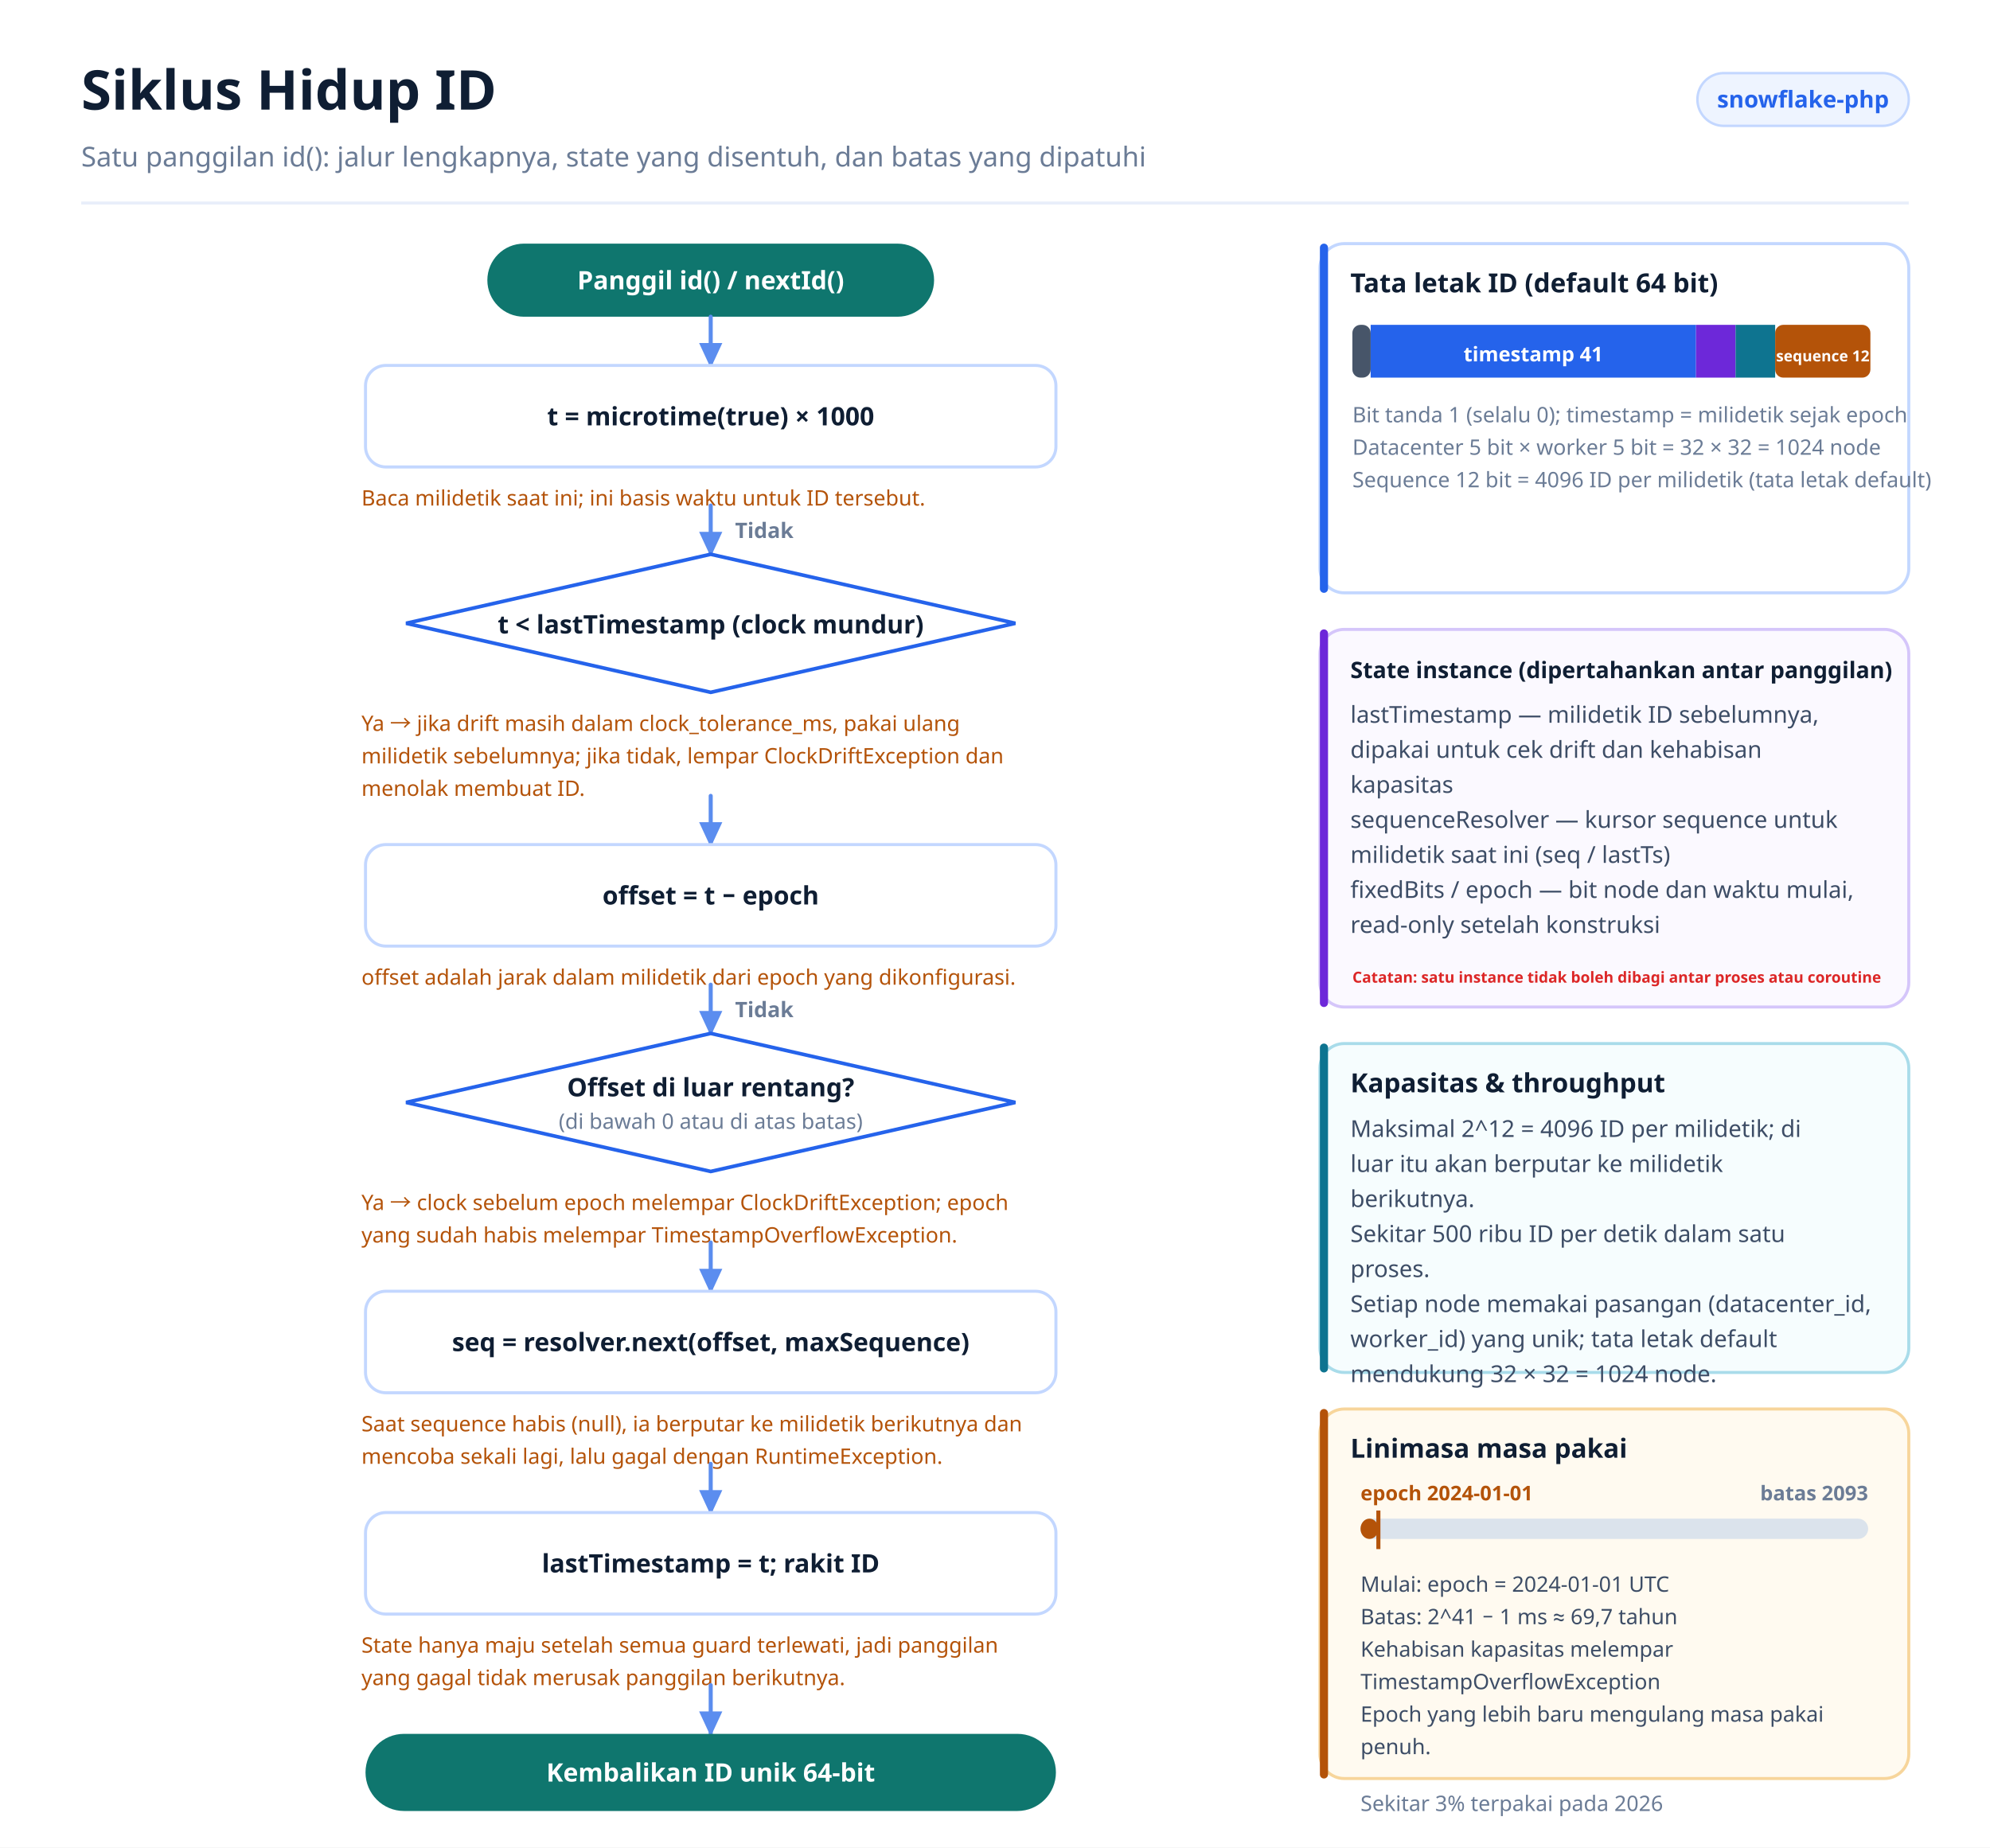
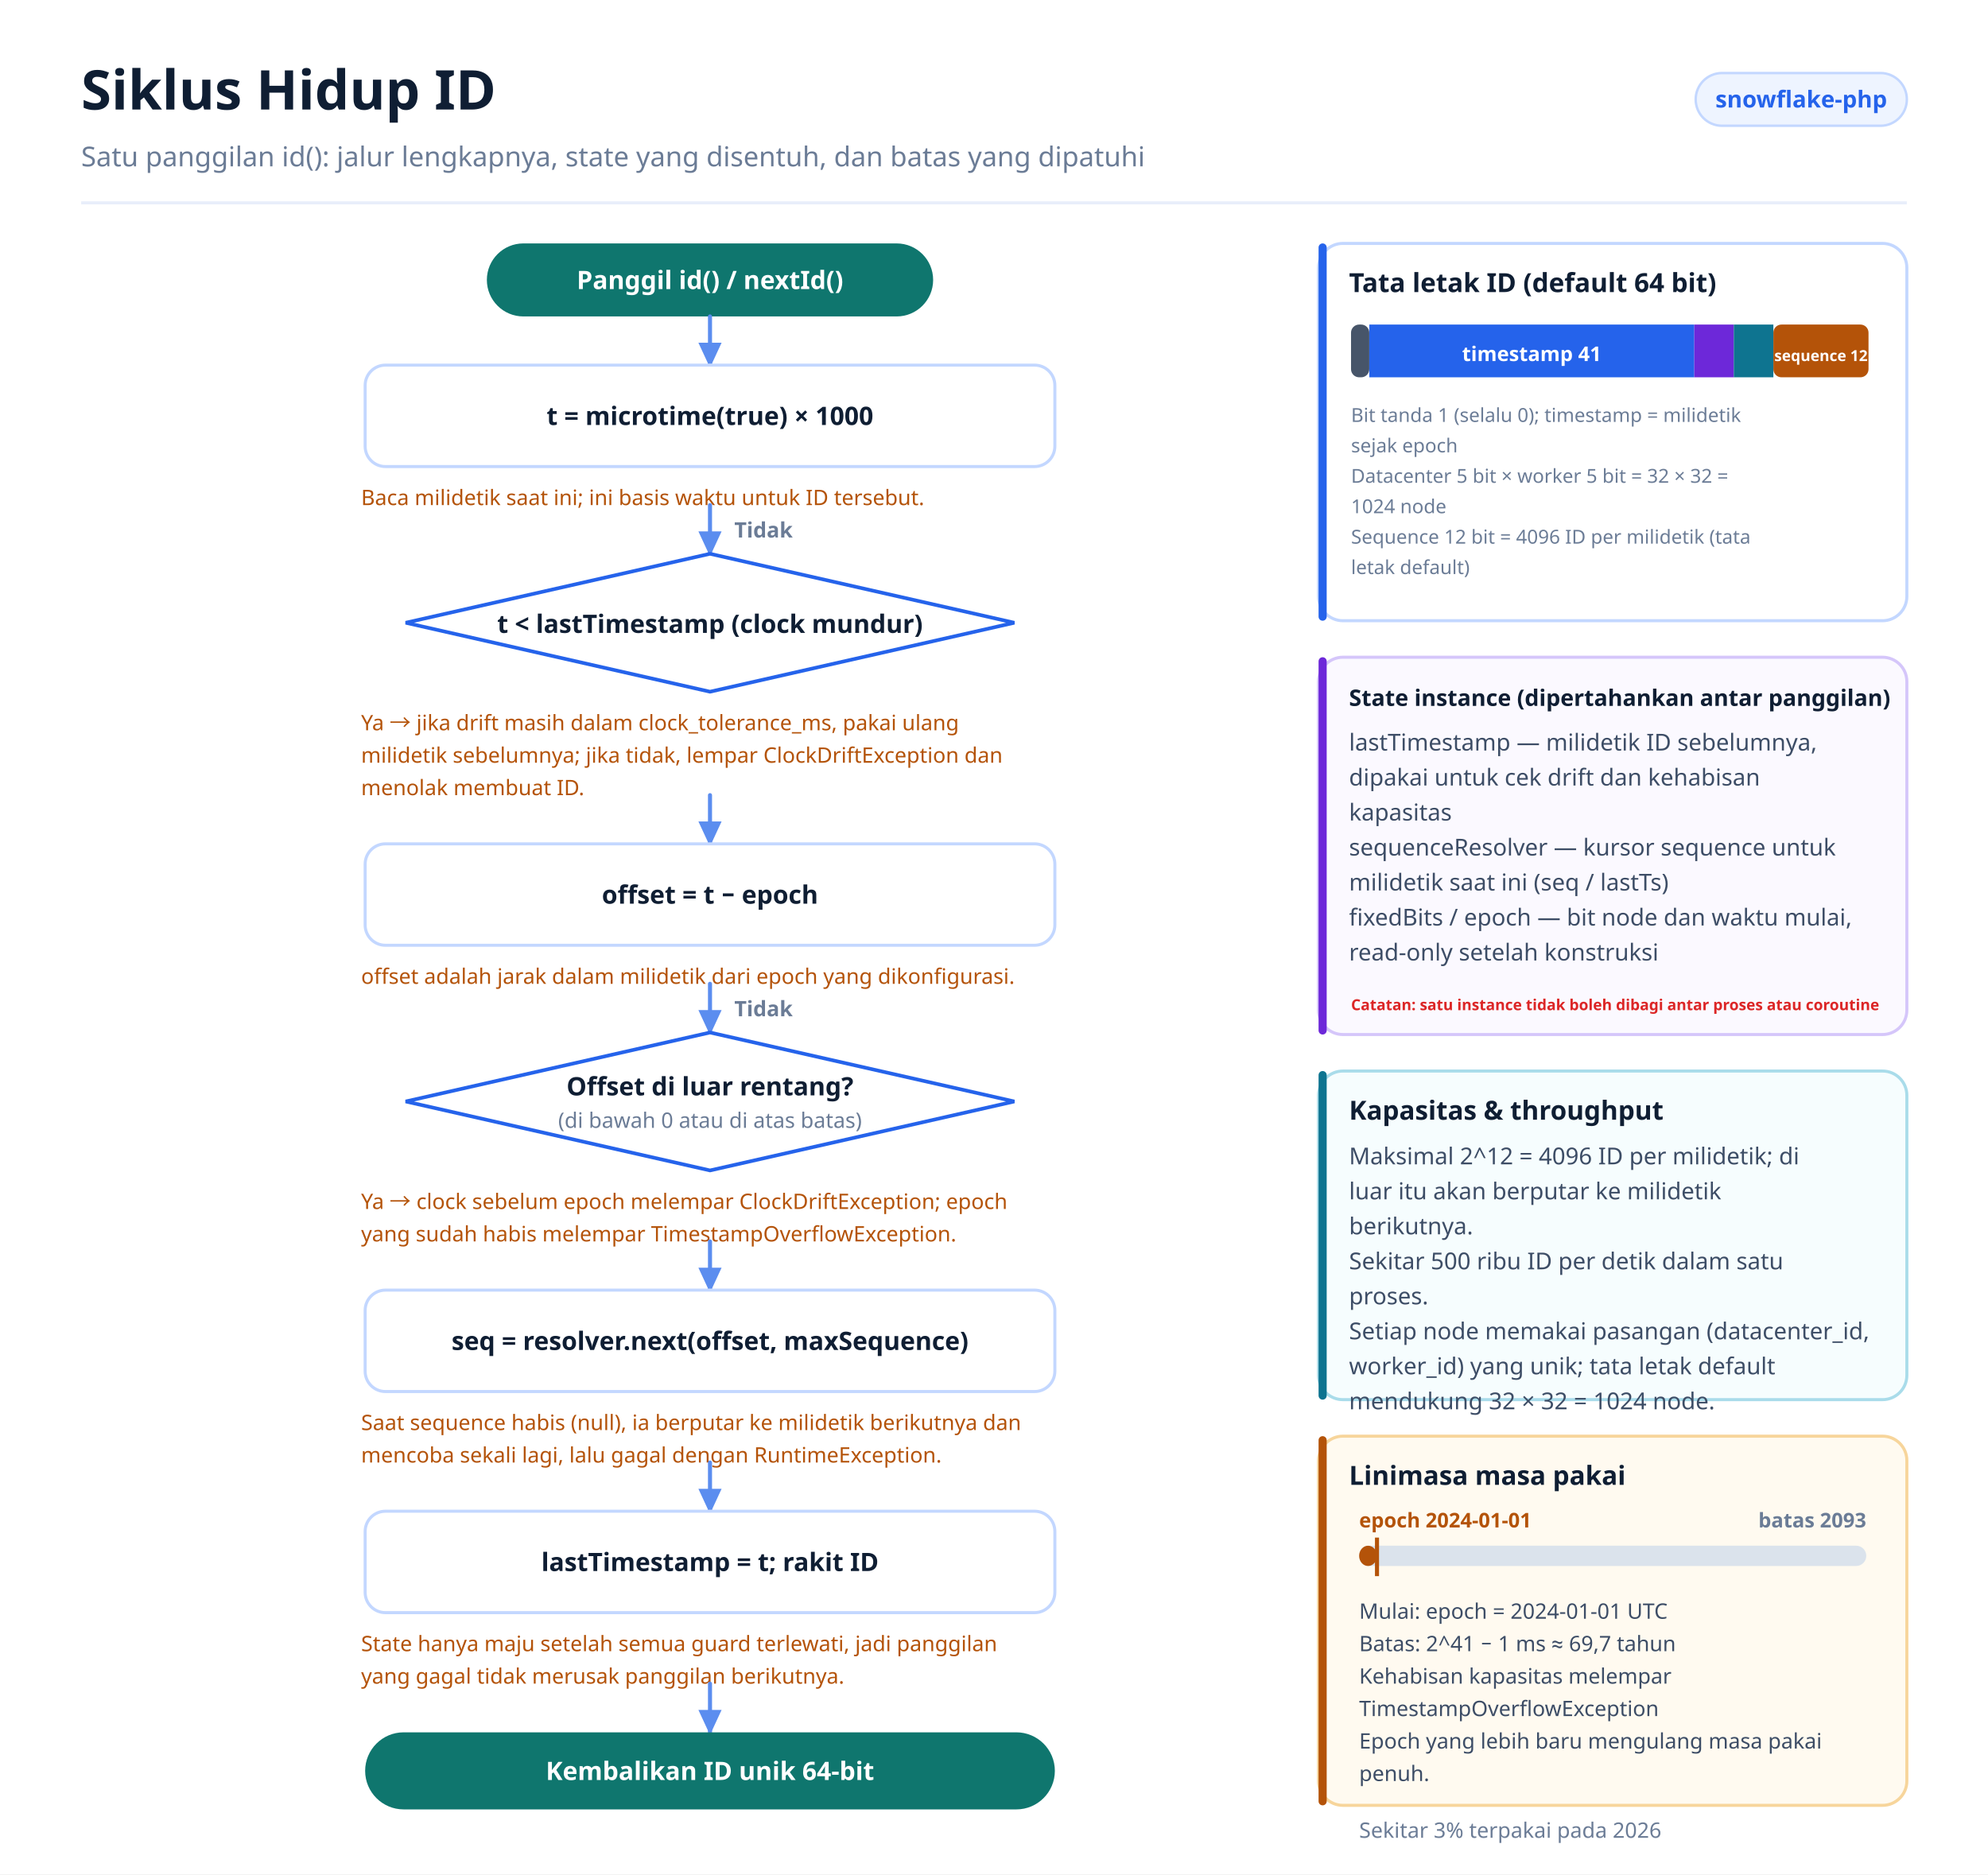
- <svg xmlns="http://www.w3.org/2000/svg" viewBox="0 0 980 910" width="980" height="910" role="img" font-family="-apple-system, BlinkMacSystemFont, 'Segoe UI', 'Noto Sans', 'PingFang SC', 'Hiragino Sans', 'Yu Gothic', 'Malgun Gothic', Roboto, 'Noto Sans CJK SC', 'Source Han Sans SC', 'Microsoft YaHei', 'Kohinoor Devanagari', 'Devanagari Sangam MN', 'Nirmala UI', 'Noto Sans Devanagari', 'Bangla MN', 'Bangla Sangam MN', 'Noto Sans Bengali', 'Geeza Pro', 'Noto Sans Arabic', Arial, sans-serif">
+ <svg xmlns="http://www.w3.org/2000/svg" viewBox="0 0 980 924" width="980" height="924" role="img" font-family="-apple-system, BlinkMacSystemFont, 'Segoe UI', 'Noto Sans', 'PingFang SC', 'Hiragino Sans', 'Yu Gothic', 'Malgun Gothic', Roboto, 'Noto Sans CJK SC', 'Source Han Sans SC', 'Microsoft YaHei', 'Kohinoor Devanagari', 'Devanagari Sangam MN', 'Nirmala UI', 'Noto Sans Devanagari', 'Bangla MN', 'Bangla Sangam MN', 'Noto Sans Bengali', 'Geeza Pro', 'Noto Sans Arabic', Arial, sans-serif">
  <defs>
    <marker id="mk-5b8def" viewBox="0 0 10 10" refX="8.5" refY="5" markerWidth="6.5" markerHeight="6.5" orient="auto">
      <path d="M0,0.6 L9.5,5 L0,9.4 z" fill="#5b8def" />
    </marker>
  </defs>
-   <rect width="980" height="910" fill="#ffffff" />
+   <rect width="980" height="924" fill="#ffffff" />
  <text x="40" y="54" font-size="27.0" fill="#0f1e33" font-weight="700">Siklus Hidup ID</text>
  <text x="40" y="82" font-size="13.5" fill="#6b7c96" font-weight="400">Satu panggilan id(): jalur lengkapnya, state yang disentuh, dan batas yang dipatuhi</text>
  <line x1="40.0" y1="100.0" x2="940.0" y2="100.0" stroke="#e8eefa" stroke-width="1.5" stroke-linecap="butt" />
  <rect x="835.9" y="36.0" width="104.1" height="26.0" rx="13" fill="#eef4ff" stroke="#c3d7ff" stroke-width="1.2" />
  <text x="887.937" y="53" font-size="11.5" fill="#2563eb" font-weight="600" text-anchor="middle">snowflake-php</text>
-   <rect x="650.0" y="120.0" width="290.0" height="172.0" rx="12" fill="#fff" stroke="#c3d7ff" stroke-width="1.5" />
-   <rect x="650.0" y="120.0" width="4.0" height="172.0" rx="2" fill="#2563eb" />
+   <rect x="650.0" y="120.0" width="290.0" height="186.0" rx="12" fill="#fff" stroke="#c3d7ff" stroke-width="1.5" />
+   <rect x="650.0" y="120.0" width="4.0" height="186.0" rx="2" fill="#2563eb" />
  <text x="665" y="144" font-size="13.0" fill="#0f1e33" font-weight="700">Tata letak ID (default 64 bit)</text>
  <rect x="666.0" y="160.0" width="9.0" height="26.0" rx="4" fill="#475569" />
  <rect x="675.0" y="160.0" width="160.2" height="26.0" rx="0" fill="#2563eb" />
  <text x="755.078" y="178" font-size="10.0" fill="#fff" font-weight="600" text-anchor="middle">timestamp 41</text>
  <rect x="835.2" y="160.0" width="19.5" height="26.0" rx="0" fill="#6d28d9" />
  <rect x="854.7" y="160.0" width="19.5" height="26.0" rx="0" fill="#0e7490" />
  <rect x="874.2" y="160.0" width="46.9" height="26.0" rx="4" fill="#b45309" />
  <text x="897.656" y="178" font-size="7.5" fill="#fff" font-weight="600" text-anchor="middle">sequence 12</text>
-   <text x="666" y="208" font-size="10.5" fill="#6b7c96" font-weight="400">Bit tanda 1 (selalu 0); timestamp = milidetik sejak epoch</text>
-   <text x="666" y="224" font-size="10.5" fill="#6b7c96" font-weight="400">Datacenter 5 bit × worker 5 bit = 32 × 32 = 1024 node</text>
-   <text x="666" y="240" font-size="10.5" fill="#6b7c96" font-weight="400">Sequence 12 bit = 4096 ID per milidetik (tata letak default)</text>
-   <rect x="650.0" y="310.0" width="290.0" height="186.0" rx="12" fill="#fbf9ff" stroke="#d5c6fa" stroke-width="1.5" />
-   <rect x="650.0" y="310.0" width="4.0" height="186.0" rx="2" fill="#6d28d9" />
-   <text x="665" y="334" font-size="11.2" fill="#0f1e33" font-weight="700">State instance (dipertahankan antar panggilan)</text>
-   <text x="665" y="356.0" font-size="11.5" fill="#3d4d66" font-weight="400">lastTimestamp — milidetik ID sebelumnya,</text>
-   <text x="665" y="373.25" font-size="11.5" fill="#3d4d66" font-weight="400">dipakai untuk cek drift dan kehabisan</text>
-   <text x="665" y="390.5" font-size="11.5" fill="#3d4d66" font-weight="400">kapasitas</text>
-   <text x="665" y="407.75" font-size="11.5" fill="#3d4d66" font-weight="400">sequenceResolver — kursor sequence untuk</text>
-   <text x="665" y="425.0" font-size="11.5" fill="#3d4d66" font-weight="400">milidetik saat ini (seq / lastTs)</text>
-   <text x="665" y="442.25" font-size="11.5" fill="#3d4d66" font-weight="400">fixedBits / epoch — bit node dan waktu mulai,</text>
-   <text x="665" y="459.5" font-size="11.5" fill="#3d4d66" font-weight="400">read-only setelah konstruksi</text>
-   <text x="666" y="484" font-size="7.5" fill="#dc2626" font-weight="600">Catatan: satu instance tidak boleh dibagi antar proses atau coroutine</text>
-   <rect x="650.0" y="514.0" width="290.0" height="162.0" rx="12" fill="#f6fdfe" stroke="#a9dcea" stroke-width="1.5" />
-   <rect x="650.0" y="514.0" width="4.0" height="162.0" rx="2" fill="#0e7490" />
-   <text x="665" y="538" font-size="13.0" fill="#0f1e33" font-weight="700">Kapasitas &amp; throughput</text>
-   <text x="665" y="560.0" font-size="11.5" fill="#3d4d66" font-weight="400">Maksimal 2^12 = 4096 ID per milidetik; di</text>
-   <text x="665" y="577.25" font-size="11.5" fill="#3d4d66" font-weight="400">luar itu akan berputar ke milidetik</text>
-   <text x="665" y="594.5" font-size="11.5" fill="#3d4d66" font-weight="400">berikutnya.</text>
-   <text x="665" y="611.75" font-size="11.5" fill="#3d4d66" font-weight="400">Sekitar 500 ribu ID per detik dalam satu</text>
-   <text x="665" y="629.0" font-size="11.5" fill="#3d4d66" font-weight="400">proses.</text>
-   <text x="665" y="646.25" font-size="11.5" fill="#3d4d66" font-weight="400">Setiap node memakai pasangan (datacenter_id,</text>
-   <text x="665" y="663.5" font-size="11.5" fill="#3d4d66" font-weight="400">worker_id) yang unik; tata letak default</text>
-   <text x="665" y="680.75" font-size="11.5" fill="#3d4d66" font-weight="400">mendukung 32 × 32 = 1024 node.</text>
-   <rect x="650.0" y="694.0" width="290.0" height="182.0" rx="12" fill="#fffaf0" stroke="#f7d59b" stroke-width="1.5" />
-   <rect x="650.0" y="694.0" width="4.0" height="182.0" rx="2" fill="#b45309" />
-   <text x="665" y="718" font-size="13.0" fill="#0f1e33" font-weight="700">Linimasa masa pakai</text>
-   <rect x="670.0" y="748.0" width="250.0" height="10.0" rx="5" fill="#dbe3ec" />
-   <rect x="670.0" y="748.0" width="8.8" height="10.0" rx="5" fill="#b45309" />
-   <line x1="678.8" y1="744.0" x2="678.8" y2="763.0" stroke="#b45309" stroke-width="2" stroke-linecap="butt" />
-   <text x="670" y="739" font-size="10.0" fill="#b45309" font-weight="600">epoch 2024-01-01</text>
-   <text x="920" y="739" font-size="10.0" fill="#6b7c96" font-weight="600" text-anchor="end">batas 2093</text>
-   <text x="670" y="784" font-size="10.5" fill="#3d4d66" font-weight="400">Mulai: epoch = 2024-01-01 UTC</text>
-   <text x="670" y="800" font-size="10.5" fill="#3d4d66" font-weight="400">Batas: 2^41 − 1 ms ≈ 69,7 tahun</text>
-   <text x="670" y="816" font-size="10.5" fill="#3d4d66" font-weight="400">Kehabisan kapasitas melempar</text>
-   <text x="670" y="832" font-size="10.5" fill="#3d4d66" font-weight="400">TimestampOverflowException</text>
-   <text x="670" y="848" font-size="10.5" fill="#3d4d66" font-weight="400">Epoch yang lebih baru mengulang masa pakai</text>
-   <text x="670" y="864" font-size="10.5" fill="#3d4d66" font-weight="400">penuh.</text>
-   <text x="670" y="892" font-size="10.5" fill="#3d4d66" text-anchor="start">
+   <text x="666" y="208" font-size="9.5" fill="#6b7c96" font-weight="400">Bit tanda 1 (selalu 0); timestamp = milidetik</text>
+   <text x="666" y="223" font-size="9.5" fill="#6b7c96" font-weight="400">sejak epoch</text>
+   <text x="666" y="238" font-size="9.5" fill="#6b7c96" font-weight="400">Datacenter 5 bit × worker 5 bit = 32 × 32 =</text>
+   <text x="666" y="253" font-size="9.5" fill="#6b7c96" font-weight="400">1024 node</text>
+   <text x="666" y="268" font-size="9.5" fill="#6b7c96" font-weight="400">Sequence 12 bit = 4096 ID per milidetik (tata</text>
+   <text x="666" y="283" font-size="9.5" fill="#6b7c96" font-weight="400">letak default)</text>
+   <rect x="650.0" y="324.0" width="290.0" height="186.0" rx="12" fill="#fbf9ff" stroke="#d5c6fa" stroke-width="1.5" />
+   <rect x="650.0" y="324.0" width="4.0" height="186.0" rx="2" fill="#6d28d9" />
+   <text x="665" y="348" font-size="11.2" fill="#0f1e33" font-weight="700">State instance (dipertahankan antar panggilan)</text>
+   <text x="665" y="370.0" font-size="11.5" fill="#3d4d66" font-weight="400">lastTimestamp — milidetik ID sebelumnya,</text>
+   <text x="665" y="387.25" font-size="11.5" fill="#3d4d66" font-weight="400">dipakai untuk cek drift dan kehabisan</text>
+   <text x="665" y="404.5" font-size="11.5" fill="#3d4d66" font-weight="400">kapasitas</text>
+   <text x="665" y="421.75" font-size="11.5" fill="#3d4d66" font-weight="400">sequenceResolver — kursor sequence untuk</text>
+   <text x="665" y="439.0" font-size="11.5" fill="#3d4d66" font-weight="400">milidetik saat ini (seq / lastTs)</text>
+   <text x="665" y="456.25" font-size="11.5" fill="#3d4d66" font-weight="400">fixedBits / epoch — bit node dan waktu mulai,</text>
+   <text x="665" y="473.5" font-size="11.5" fill="#3d4d66" font-weight="400">read-only setelah konstruksi</text>
+   <text x="666" y="498" font-size="7.5" fill="#dc2626" font-weight="600">Catatan: satu instance tidak boleh dibagi antar proses atau coroutine</text>
+   <rect x="650.0" y="528.0" width="290.0" height="162.0" rx="12" fill="#f6fdfe" stroke="#a9dcea" stroke-width="1.5" />
+   <rect x="650.0" y="528.0" width="4.0" height="162.0" rx="2" fill="#0e7490" />
+   <text x="665" y="552" font-size="13.0" fill="#0f1e33" font-weight="700">Kapasitas &amp; throughput</text>
+   <text x="665" y="574.0" font-size="11.5" fill="#3d4d66" font-weight="400">Maksimal 2^12 = 4096 ID per milidetik; di</text>
+   <text x="665" y="591.25" font-size="11.5" fill="#3d4d66" font-weight="400">luar itu akan berputar ke milidetik</text>
+   <text x="665" y="608.5" font-size="11.5" fill="#3d4d66" font-weight="400">berikutnya.</text>
+   <text x="665" y="625.75" font-size="11.5" fill="#3d4d66" font-weight="400">Sekitar 500 ribu ID per detik dalam satu</text>
+   <text x="665" y="643.0" font-size="11.5" fill="#3d4d66" font-weight="400">proses.</text>
+   <text x="665" y="660.25" font-size="11.5" fill="#3d4d66" font-weight="400">Setiap node memakai pasangan (datacenter_id,</text>
+   <text x="665" y="677.5" font-size="11.5" fill="#3d4d66" font-weight="400">worker_id) yang unik; tata letak default</text>
+   <text x="665" y="694.75" font-size="11.5" fill="#3d4d66" font-weight="400">mendukung 32 × 32 = 1024 node.</text>
+   <rect x="650.0" y="708.0" width="290.0" height="182.0" rx="12" fill="#fffaf0" stroke="#f7d59b" stroke-width="1.5" />
+   <rect x="650.0" y="708.0" width="4.0" height="182.0" rx="2" fill="#b45309" />
+   <text x="665" y="732" font-size="13.0" fill="#0f1e33" font-weight="700">Linimasa masa pakai</text>
+   <rect x="670.0" y="762.0" width="250.0" height="10.0" rx="5" fill="#dbe3ec" />
+   <rect x="670.0" y="762.0" width="8.8" height="10.0" rx="5" fill="#b45309" />
+   <line x1="678.8" y1="758.0" x2="678.8" y2="777.0" stroke="#b45309" stroke-width="2" stroke-linecap="butt" />
+   <text x="670" y="753" font-size="10.0" fill="#b45309" font-weight="600">epoch 2024-01-01</text>
+   <text x="920" y="753" font-size="10.0" fill="#6b7c96" font-weight="600" text-anchor="end">batas 2093</text>
+   <text x="670" y="798" font-size="10.5" fill="#3d4d66" font-weight="400">Mulai: epoch = 2024-01-01 UTC</text>
+   <text x="670" y="814" font-size="10.5" fill="#3d4d66" font-weight="400">Batas: 2^41 − 1 ms ≈ 69,7 tahun</text>
+   <text x="670" y="830" font-size="10.5" fill="#3d4d66" font-weight="400">Kehabisan kapasitas melempar</text>
+   <text x="670" y="846" font-size="10.5" fill="#3d4d66" font-weight="400">TimestampOverflowException</text>
+   <text x="670" y="862" font-size="10.5" fill="#3d4d66" font-weight="400">Epoch yang lebih baru mengulang masa pakai</text>
+   <text x="670" y="878" font-size="10.5" fill="#3d4d66" font-weight="400">penuh.</text>
+   <text x="670" y="906" font-size="10.5" fill="#3d4d66" text-anchor="start">
    <tspan fill="#6b7c96" font-weight="400">Sekitar 3% terpakai pada 2026</tspan>
  </text>
  <rect x="240.0" y="120.0" width="220.0" height="36.0" rx="18.0" fill="#0f766e" />
  <text x="350.0" y="142.5" font-size="12.5" fill="#fff" font-weight="600" text-anchor="middle">Panggil id() / nextId()</text>
  <path d="M350.0,156.0 L350.0,180.0" fill="none" stroke="#5b8def" stroke-width="2" stroke-linecap="round" marker-end="url(#mk-5b8def)" />
  <rect x="180.0" y="180.0" width="340.0" height="50.0" rx="10" fill="#fff" stroke="#c3d7ff" stroke-width="1.5" />
  <text x="350" y="209.5" font-size="12.5" fill="#0f1e33" font-weight="600" text-anchor="middle">t = microtime(true) × 1000</text>
  <text x="178" y="249" font-size="10.5" fill="#b45309" font-weight="400">Baca milidetik saat ini; ini basis waktu untuk ID tersebut.</text>
  <path d="M350.0,249.0 L350.0,273.0" fill="none" stroke="#5b8def" stroke-width="2" stroke-linecap="round" marker-end="url(#mk-5b8def)" />
  <text x="362" y="265.0" font-size="10.5" fill="#6b7c96" font-weight="600">Tidak</text>
  <polygon points="350,273.0 500.0,307.0 350,341.0 200.0,307.0" fill="#fff" stroke="#2563eb" stroke-width="1.8" />
  <text x="350" y="312.0" font-size="12.5" fill="#0f1e33" font-weight="600" text-anchor="middle">t &lt; lastTimestamp (clock mundur)</text>
  <text x="178" y="360" font-size="10.5" fill="#b45309" font-weight="400">Ya → jika drift masih dalam clock_tolerance_ms, pakai ulang</text>
  <text x="178" y="376" font-size="10.5" fill="#b45309" font-weight="400">milidetik sebelumnya; jika tidak, lempar ClockDriftException dan</text>
  <text x="178" y="392" font-size="10.5" fill="#b45309" font-weight="400">menolak membuat ID.</text>
  <path d="M350.0,392.0 L350.0,416.0" fill="none" stroke="#5b8def" stroke-width="2" stroke-linecap="round" marker-end="url(#mk-5b8def)" />
  <rect x="180.0" y="416.0" width="340.0" height="50.0" rx="10" fill="#fff" stroke="#c3d7ff" stroke-width="1.5" />
  <text x="350" y="445.5" font-size="12.5" fill="#0f1e33" font-weight="600" text-anchor="middle">offset = t − epoch</text>
  <text x="178" y="485" font-size="10.5" fill="#b45309" font-weight="400">offset adalah jarak dalam milidetik dari epoch yang dikonfigurasi.</text>
  <path d="M350.0,485.0 L350.0,509.0" fill="none" stroke="#5b8def" stroke-width="2" stroke-linecap="round" marker-end="url(#mk-5b8def)" />
  <text x="362" y="501.0" font-size="10.5" fill="#6b7c96" font-weight="600">Tidak</text>
  <polygon points="350,509.0 500.0,543.0 350,577.0 200.0,543.0" fill="#fff" stroke="#2563eb" stroke-width="1.8" />
  <text x="350" y="540.0" font-size="12.5" fill="#0f1e33" font-weight="600" text-anchor="middle">Offset di luar rentang?</text>
  <text x="350" y="556.0" font-size="10.5" fill="#6b7c96" font-weight="400" text-anchor="middle">(di bawah 0 atau di atas batas)</text>
  <text x="178" y="596" font-size="10.5" fill="#b45309" font-weight="400">Ya → clock sebelum epoch melempar ClockDriftException; epoch</text>
  <text x="178" y="612" font-size="10.5" fill="#b45309" font-weight="400">yang sudah habis melempar TimestampOverflowException.</text>
  <path d="M350.0,612.0 L350.0,636.0" fill="none" stroke="#5b8def" stroke-width="2" stroke-linecap="round" marker-end="url(#mk-5b8def)" />
  <rect x="180.0" y="636.0" width="340.0" height="50.0" rx="10" fill="#fff" stroke="#c3d7ff" stroke-width="1.5" />
  <text x="350" y="665.5" font-size="12.5" fill="#0f1e33" font-weight="600" text-anchor="middle">seq = resolver.next(offset, maxSequence)</text>
  <text x="178" y="705" font-size="10.5" fill="#b45309" font-weight="400">Saat sequence habis (null), ia berputar ke milidetik berikutnya dan</text>
  <text x="178" y="721" font-size="10.5" fill="#b45309" font-weight="400">mencoba sekali lagi, lalu gagal dengan RuntimeException.</text>
  <path d="M350.0,721.0 L350.0,745.0" fill="none" stroke="#5b8def" stroke-width="2" stroke-linecap="round" marker-end="url(#mk-5b8def)" />
  <rect x="180.0" y="745.0" width="340.0" height="50.0" rx="10" fill="#fff" stroke="#c3d7ff" stroke-width="1.5" />
  <text x="350" y="774.5" font-size="12.5" fill="#0f1e33" font-weight="600" text-anchor="middle">lastTimestamp = t; rakit ID</text>
  <text x="178" y="814" font-size="10.5" fill="#b45309" font-weight="400">State hanya maju setelah semua guard terlewati, jadi panggilan</text>
  <text x="178" y="830" font-size="10.5" fill="#b45309" font-weight="400">yang gagal tidak merusak panggilan berikutnya.</text>
  <path d="M350.0,830.0 L350.0,854.0" fill="none" stroke="#5b8def" stroke-width="2" stroke-linecap="round" marker-end="url(#mk-5b8def)" />
  <rect x="180.0" y="854.0" width="340.0" height="38.0" rx="19.0" fill="#0f766e" />
  <text x="350.0" y="877.5" font-size="12.5" fill="#fff" font-weight="600" text-anchor="middle">Kembalikan ID unik 64-bit</text>
</svg>
